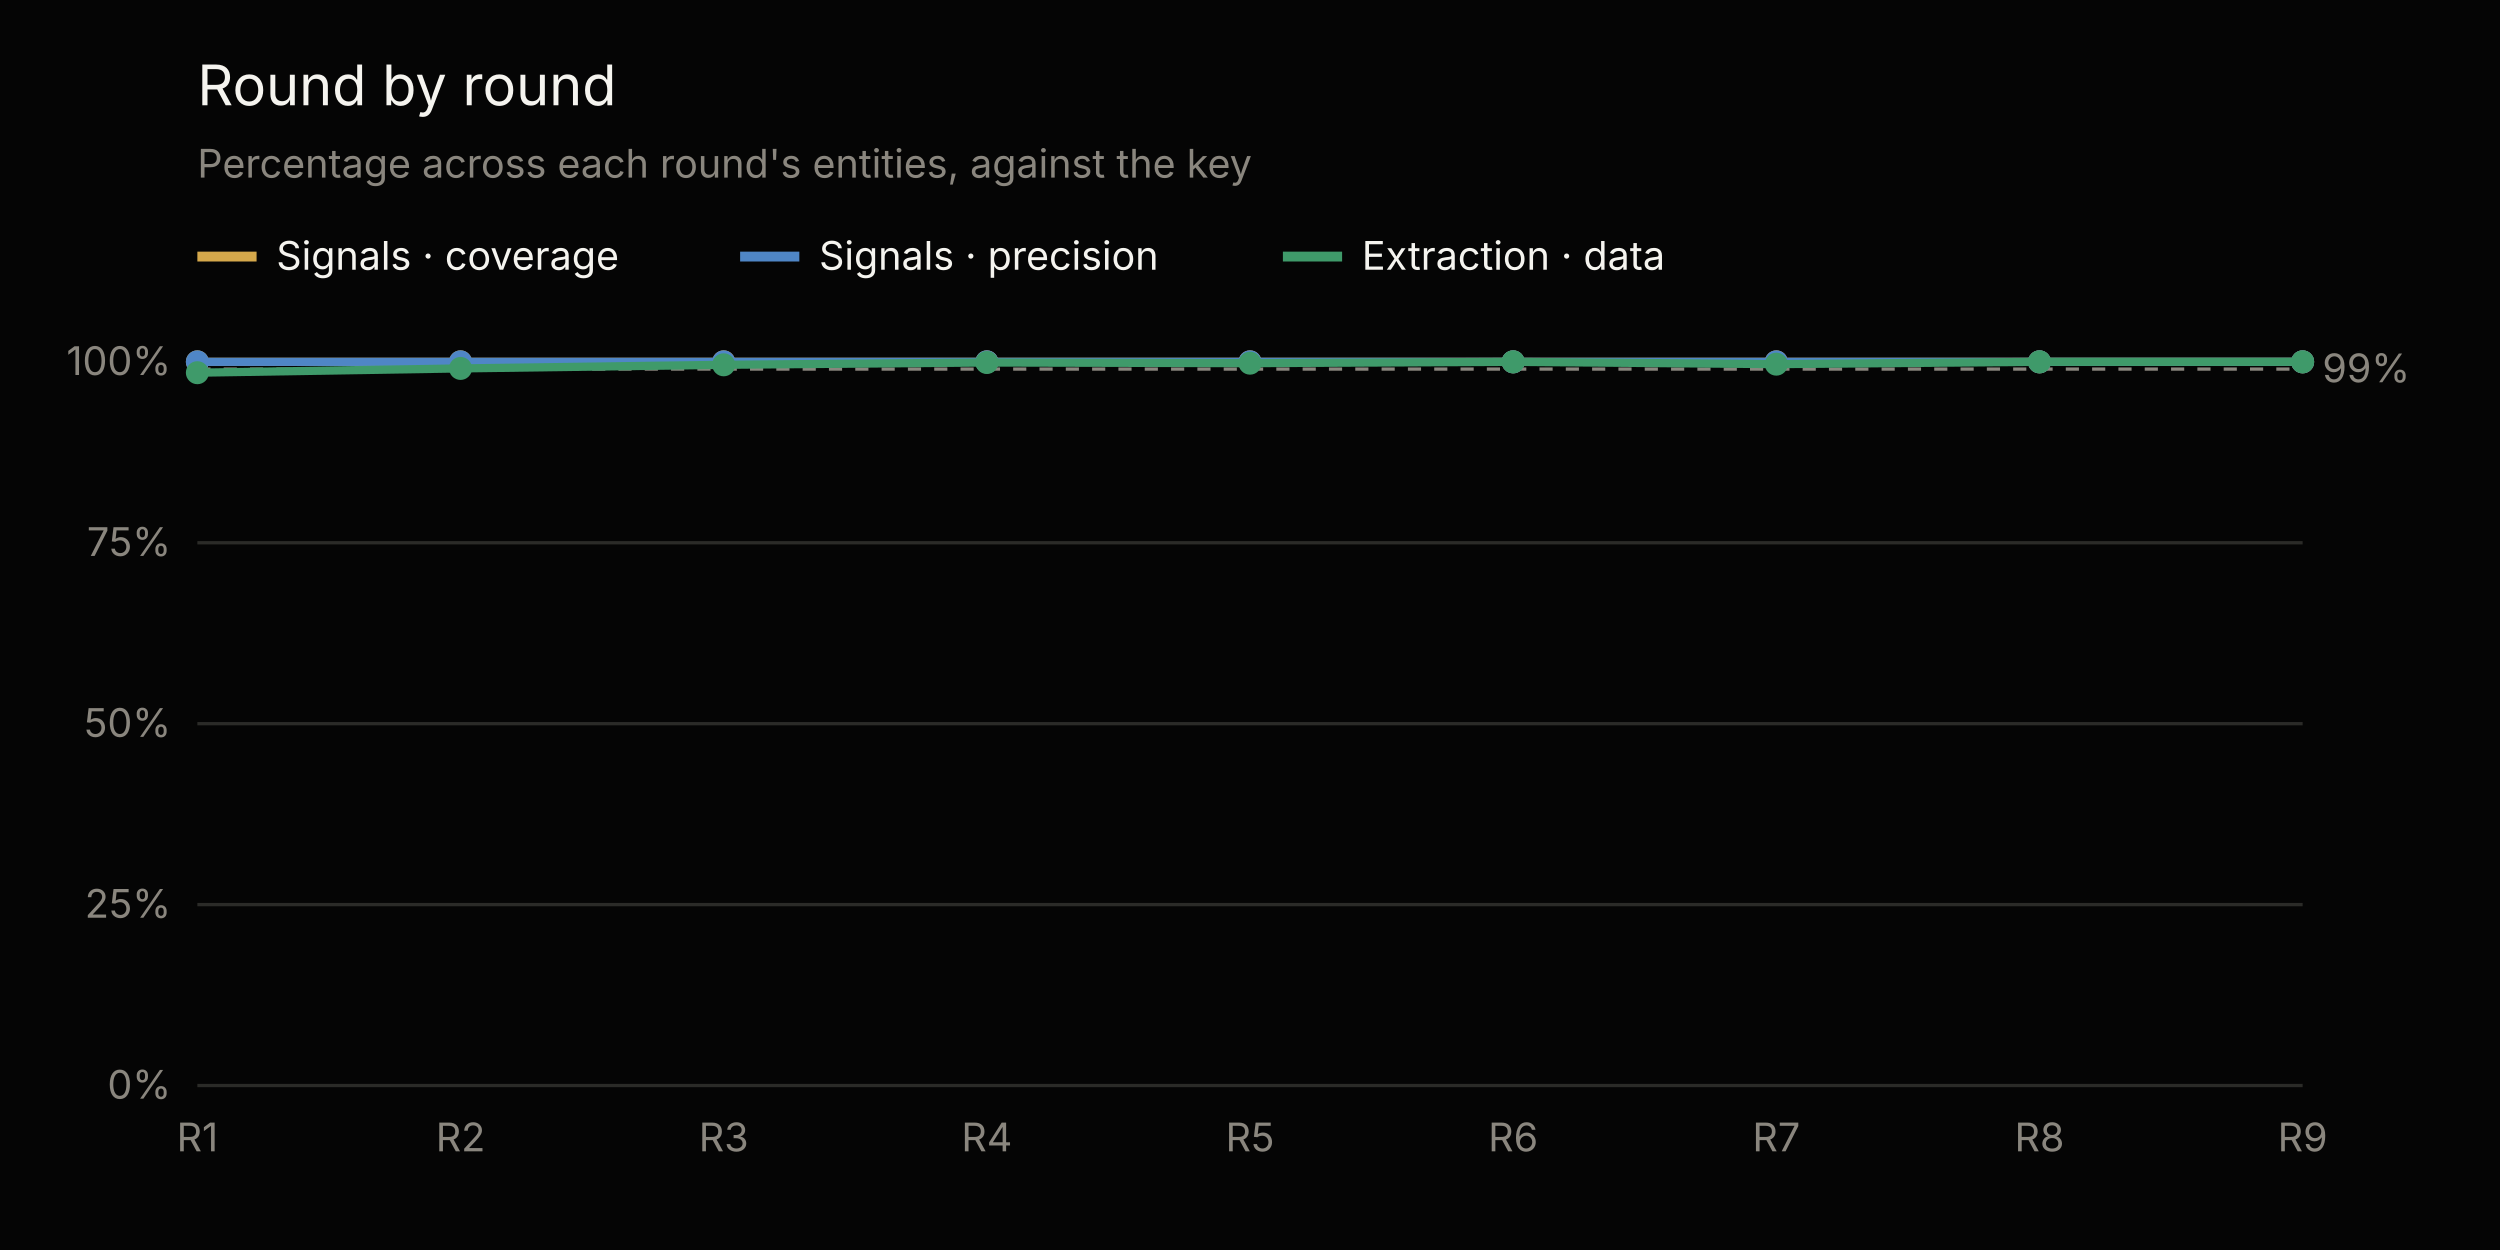
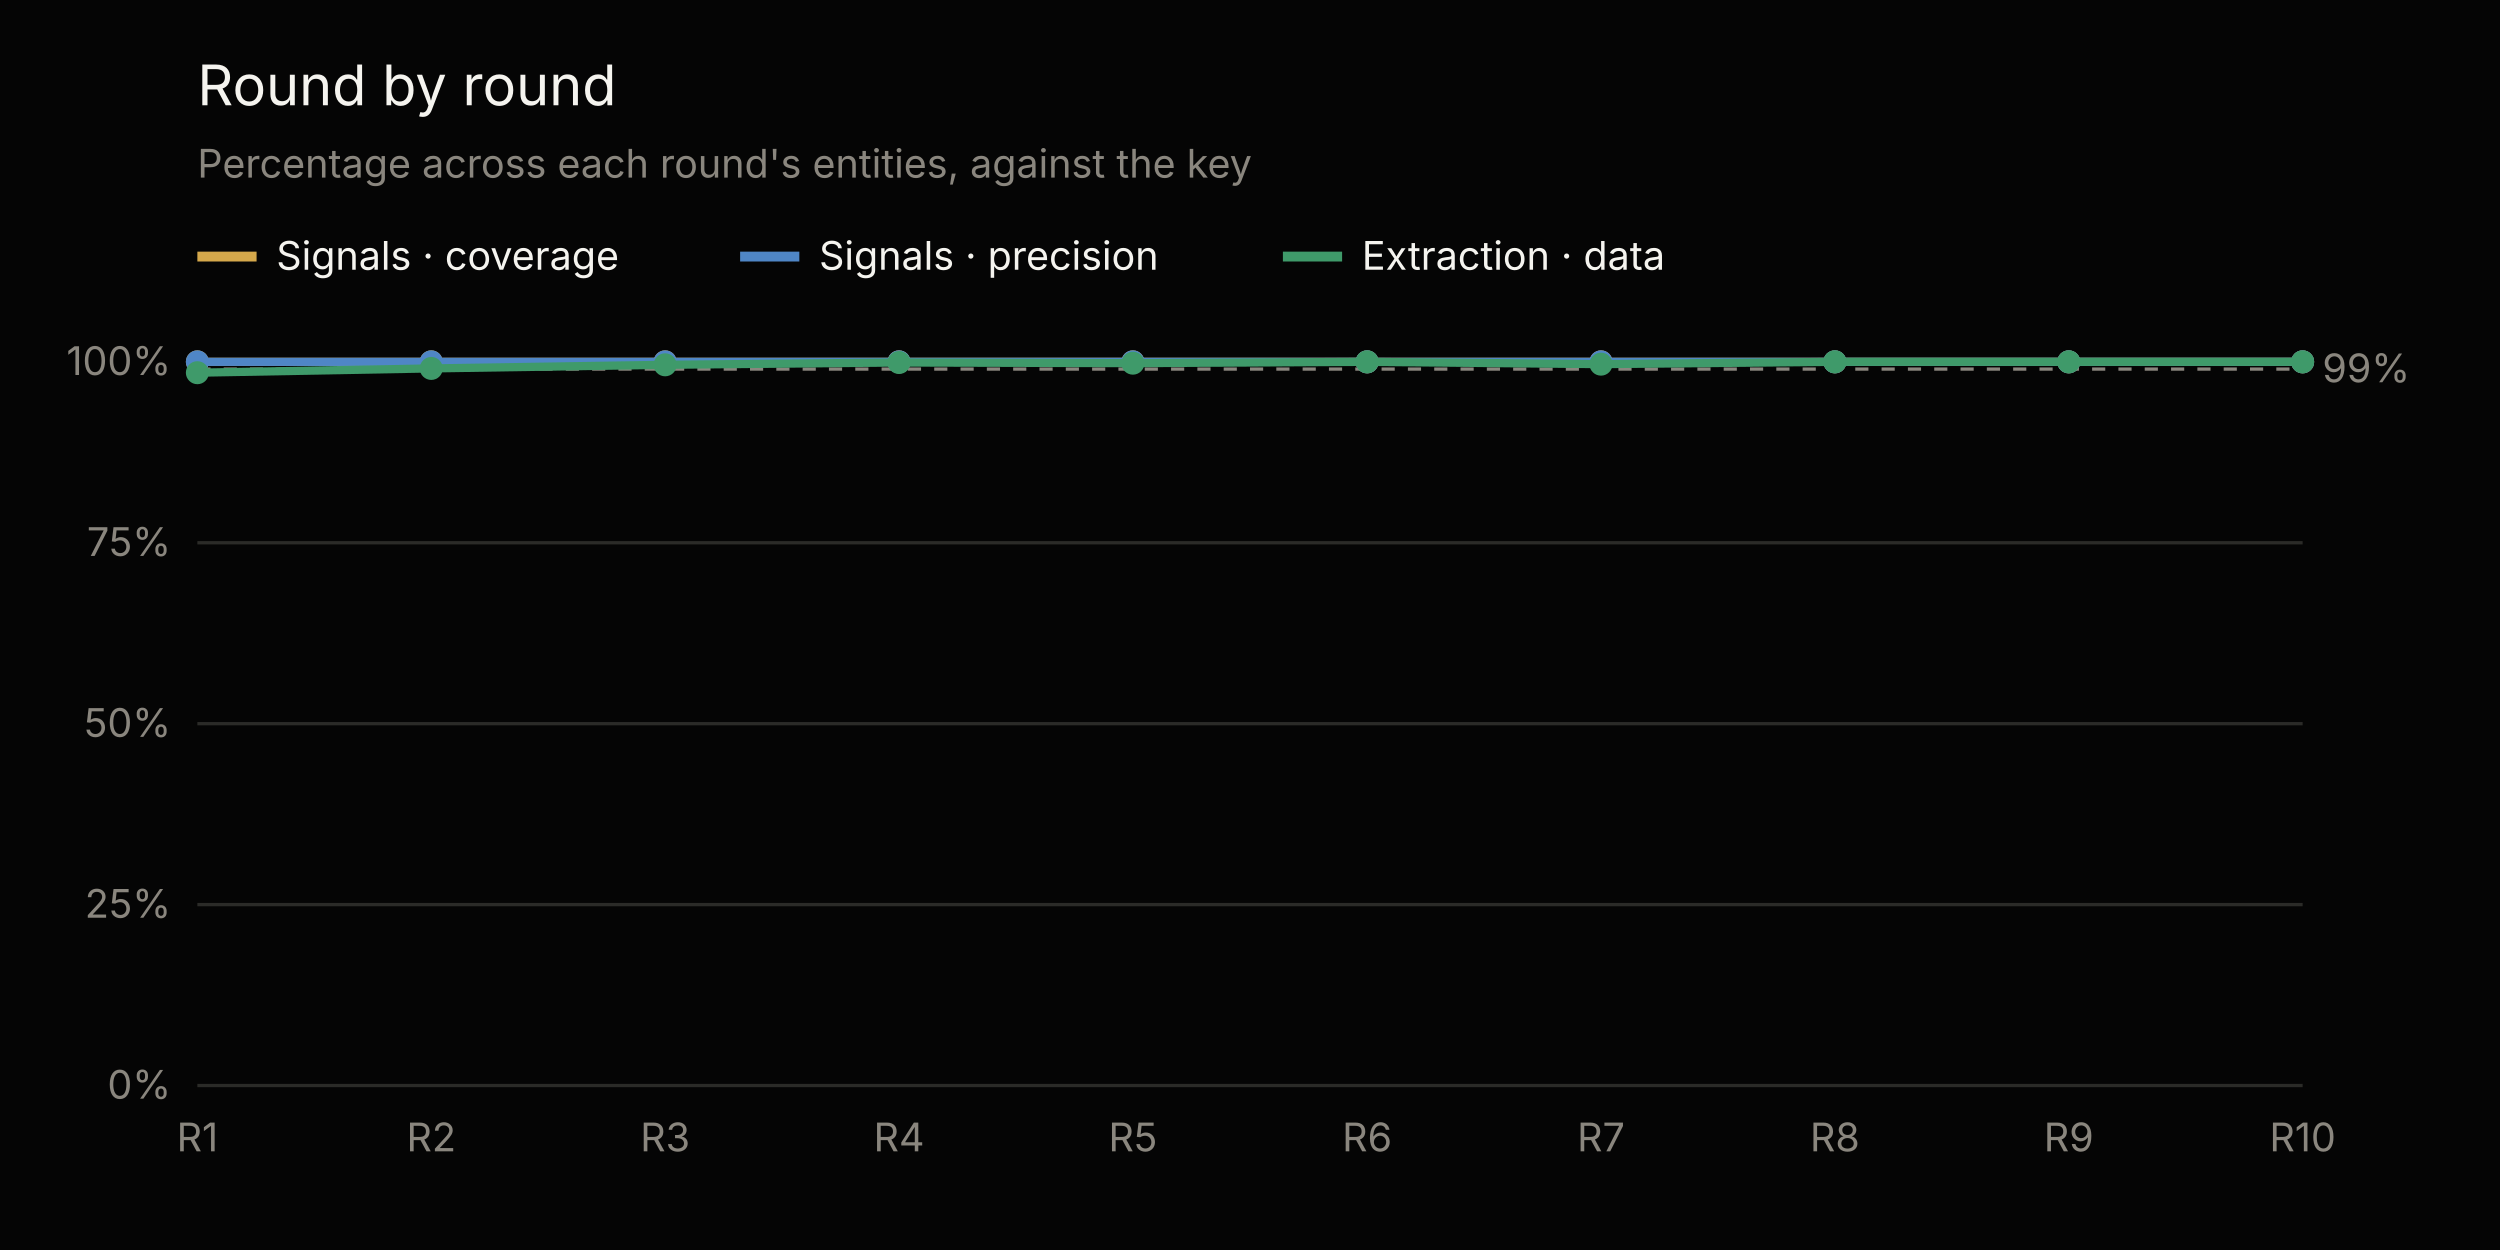
<svg xmlns="http://www.w3.org/2000/svg" viewBox="0 0 760 380" font-family="Inter, Arial, sans-serif" font-size="12">
  <rect width="760" height="380" fill="#050505" />
  <text x="60" y="32" font-size="17" fill="#f5f4ef">Round by round</text>
  <text x="60" y="54" fill="#8a867e">Percentage across each round's entities, against the key</text>
  <line x1="60" x2="78" y1="78" y2="78" stroke="#d5a84b" stroke-width="3" />
  <text x="84" y="82" fill="#f5f4ef">Signals · coverage</text>
  <line x1="225" x2="243" y1="78" y2="78" stroke="#4f86c6" stroke-width="3" />
  <text x="249" y="82" fill="#f5f4ef">Signals · precision</text>
  <line x1="390" x2="408" y1="78" y2="78" stroke="#3f9a6a" stroke-width="3" />
  <text x="414" y="82" fill="#f5f4ef">Extraction · data</text>
  <line x1="60" x2="700" y1="330.0" y2="330.0" stroke="#2b2b28" />
  <text x="52" y="334.0" text-anchor="end" fill="#8a867e">0%</text>
  <line x1="60" x2="700" y1="275.0" y2="275.0" stroke="#2b2b28" />
  <text x="52" y="279.0" text-anchor="end" fill="#8a867e">25%</text>
  <line x1="60" x2="700" y1="220.0" y2="220.0" stroke="#2b2b28" />
  <text x="52" y="224.0" text-anchor="end" fill="#8a867e">50%</text>
  <line x1="60" x2="700" y1="165.0" y2="165.0" stroke="#2b2b28" />
  <text x="52" y="169.0" text-anchor="end" fill="#8a867e">75%</text>
  <line x1="60" x2="700" y1="110.0" y2="110.0" stroke="#2b2b28" />
  <text x="52" y="114.0" text-anchor="end" fill="#8a867e">100%</text>
  <line x1="60" x2="700" y1="112.2" y2="112.2" stroke="#8a867e" stroke-dasharray="4 4" />
  <text x="706" y="116.2" fill="#8a867e">99%</text>
  <text x="60.0" y="350" text-anchor="middle" fill="#8a867e">R1</text>
-   <text x="140.0" y="350" text-anchor="middle" fill="#8a867e">R2</text>
-   <text x="220.0" y="350" text-anchor="middle" fill="#8a867e">R3</text>
-   <text x="300.0" y="350" text-anchor="middle" fill="#8a867e">R4</text>
-   <text x="380.0" y="350" text-anchor="middle" fill="#8a867e">R5</text>
-   <text x="460.0" y="350" text-anchor="middle" fill="#8a867e">R6</text>
-   <text x="540.0" y="350" text-anchor="middle" fill="#8a867e">R7</text>
-   <text x="620.0" y="350" text-anchor="middle" fill="#8a867e">R8</text>
-   <text x="700.0" y="350" text-anchor="middle" fill="#8a867e">R9</text>
-   <path d="M60.0,110.0 L140.0,110.0 L220.0,110.0 L300.0,110.0 L380.0,110.0 L460.0,110.0 L540.0,110.0 L620.0,110.0 L700.0,110.0" fill="none" stroke="#d5a84b" stroke-width="2.5" />
+   <text x="131.1" y="350" text-anchor="middle" fill="#8a867e">R2</text>
+   <text x="202.2" y="350" text-anchor="middle" fill="#8a867e">R3</text>
+   <text x="273.3" y="350" text-anchor="middle" fill="#8a867e">R4</text>
+   <text x="344.4" y="350" text-anchor="middle" fill="#8a867e">R5</text>
+   <text x="415.6" y="350" text-anchor="middle" fill="#8a867e">R6</text>
+   <text x="486.7" y="350" text-anchor="middle" fill="#8a867e">R7</text>
+   <text x="557.8" y="350" text-anchor="middle" fill="#8a867e">R8</text>
+   <text x="628.9" y="350" text-anchor="middle" fill="#8a867e">R9</text>
+   <text x="700.0" y="350" text-anchor="middle" fill="#8a867e">R10</text>
+   <path d="M60.0,110.0 L131.1,110.0 L202.2,110.0 L273.3,110.0 L344.4,110.0 L415.6,110.0 L486.7,110.0 L557.8,110.0 L628.9,110.0 L700.0,110.0" fill="none" stroke="#d5a84b" stroke-width="2.5" />
  <circle cx="60.0" cy="110.0" r="3.5" fill="#d5a84b" />
-   <circle cx="140.0" cy="110.0" r="3.5" fill="#d5a84b" />
-   <circle cx="220.0" cy="110.0" r="3.5" fill="#d5a84b" />
-   <circle cx="300.0" cy="110.0" r="3.5" fill="#d5a84b" />
-   <circle cx="380.0" cy="110.0" r="3.5" fill="#d5a84b" />
-   <circle cx="460.0" cy="110.0" r="3.5" fill="#d5a84b" />
-   <circle cx="540.0" cy="110.0" r="3.5" fill="#d5a84b" />
-   <circle cx="620.0" cy="110.0" r="3.5" fill="#d5a84b" />
+   <circle cx="131.1" cy="110.0" r="3.5" fill="#d5a84b" />
+   <circle cx="202.2" cy="110.0" r="3.5" fill="#d5a84b" />
+   <circle cx="273.3" cy="110.0" r="3.5" fill="#d5a84b" />
+   <circle cx="344.4" cy="110.0" r="3.5" fill="#d5a84b" />
+   <circle cx="415.6" cy="110.0" r="3.5" fill="#d5a84b" />
+   <circle cx="486.7" cy="110.0" r="3.5" fill="#d5a84b" />
+   <circle cx="557.8" cy="110.0" r="3.5" fill="#d5a84b" />
+   <circle cx="628.9" cy="110.0" r="3.5" fill="#d5a84b" />
  <circle cx="700.0" cy="110.0" r="3.5" fill="#d5a84b" />
-   <path d="M60.0,110.0 L140.0,110.0 L220.0,110.0 L300.0,110.0 L380.0,110.0 L460.0,110.0 L540.0,110.0 L620.0,110.0 L700.0,110.0" fill="none" stroke="#4f86c6" stroke-width="2.5" />
+   <path d="M60.0,110.0 L131.1,110.0 L202.2,110.0 L273.3,110.0 L344.4,110.0 L415.6,110.0 L486.7,110.0 L557.8,110.0 L628.9,110.0 L700.0,110.0" fill="none" stroke="#4f86c6" stroke-width="2.5" />
  <circle cx="60.0" cy="110.0" r="3.5" fill="#4f86c6" />
-   <circle cx="140.0" cy="110.0" r="3.5" fill="#4f86c6" />
-   <circle cx="220.0" cy="110.0" r="3.5" fill="#4f86c6" />
-   <circle cx="300.0" cy="110.0" r="3.5" fill="#4f86c6" />
-   <circle cx="380.0" cy="110.0" r="3.5" fill="#4f86c6" />
-   <circle cx="460.0" cy="110.0" r="3.5" fill="#4f86c6" />
-   <circle cx="540.0" cy="110.0" r="3.5" fill="#4f86c6" />
-   <circle cx="620.0" cy="110.0" r="3.5" fill="#4f86c6" />
+   <circle cx="131.1" cy="110.0" r="3.5" fill="#4f86c6" />
+   <circle cx="202.2" cy="110.0" r="3.5" fill="#4f86c6" />
+   <circle cx="273.3" cy="110.0" r="3.5" fill="#4f86c6" />
+   <circle cx="344.4" cy="110.0" r="3.5" fill="#4f86c6" />
+   <circle cx="415.6" cy="110.0" r="3.5" fill="#4f86c6" />
+   <circle cx="486.7" cy="110.0" r="3.5" fill="#4f86c6" />
+   <circle cx="557.8" cy="110.0" r="3.5" fill="#4f86c6" />
+   <circle cx="628.9" cy="110.0" r="3.5" fill="#4f86c6" />
  <circle cx="700.0" cy="110.0" r="3.5" fill="#4f86c6" />
-   <path d="M60.0,113.3 L140.0,112.0 L220.0,110.9 L300.0,110.2 L380.0,110.4 L460.0,110.0 L540.0,110.7 L620.0,110.0 L700.0,110.0" fill="none" stroke="#3f9a6a" stroke-width="2.5" />
+   <path d="M60.0,113.3 L131.1,112.0 L202.2,110.9 L273.3,110.2 L344.4,110.4 L415.6,110.0 L486.7,110.7 L557.8,110.0 L628.9,110.0 L700.0,110.0" fill="none" stroke="#3f9a6a" stroke-width="2.5" />
  <circle cx="60.0" cy="113.3" r="3.5" fill="#3f9a6a" />
-   <circle cx="140.0" cy="112.0" r="3.5" fill="#3f9a6a" />
-   <circle cx="220.0" cy="110.9" r="3.5" fill="#3f9a6a" />
-   <circle cx="300.0" cy="110.2" r="3.5" fill="#3f9a6a" />
-   <circle cx="380.0" cy="110.4" r="3.5" fill="#3f9a6a" />
-   <circle cx="460.0" cy="110.0" r="3.5" fill="#3f9a6a" />
-   <circle cx="540.0" cy="110.7" r="3.5" fill="#3f9a6a" />
-   <circle cx="620.0" cy="110.0" r="3.5" fill="#3f9a6a" />
+   <circle cx="131.1" cy="112.0" r="3.5" fill="#3f9a6a" />
+   <circle cx="202.2" cy="110.9" r="3.5" fill="#3f9a6a" />
+   <circle cx="273.3" cy="110.2" r="3.5" fill="#3f9a6a" />
+   <circle cx="344.4" cy="110.4" r="3.5" fill="#3f9a6a" />
+   <circle cx="415.6" cy="110.0" r="3.5" fill="#3f9a6a" />
+   <circle cx="486.7" cy="110.7" r="3.5" fill="#3f9a6a" />
+   <circle cx="557.8" cy="110.0" r="3.5" fill="#3f9a6a" />
+   <circle cx="628.9" cy="110.0" r="3.5" fill="#3f9a6a" />
  <circle cx="700.0" cy="110.0" r="3.5" fill="#3f9a6a" />
</svg>
